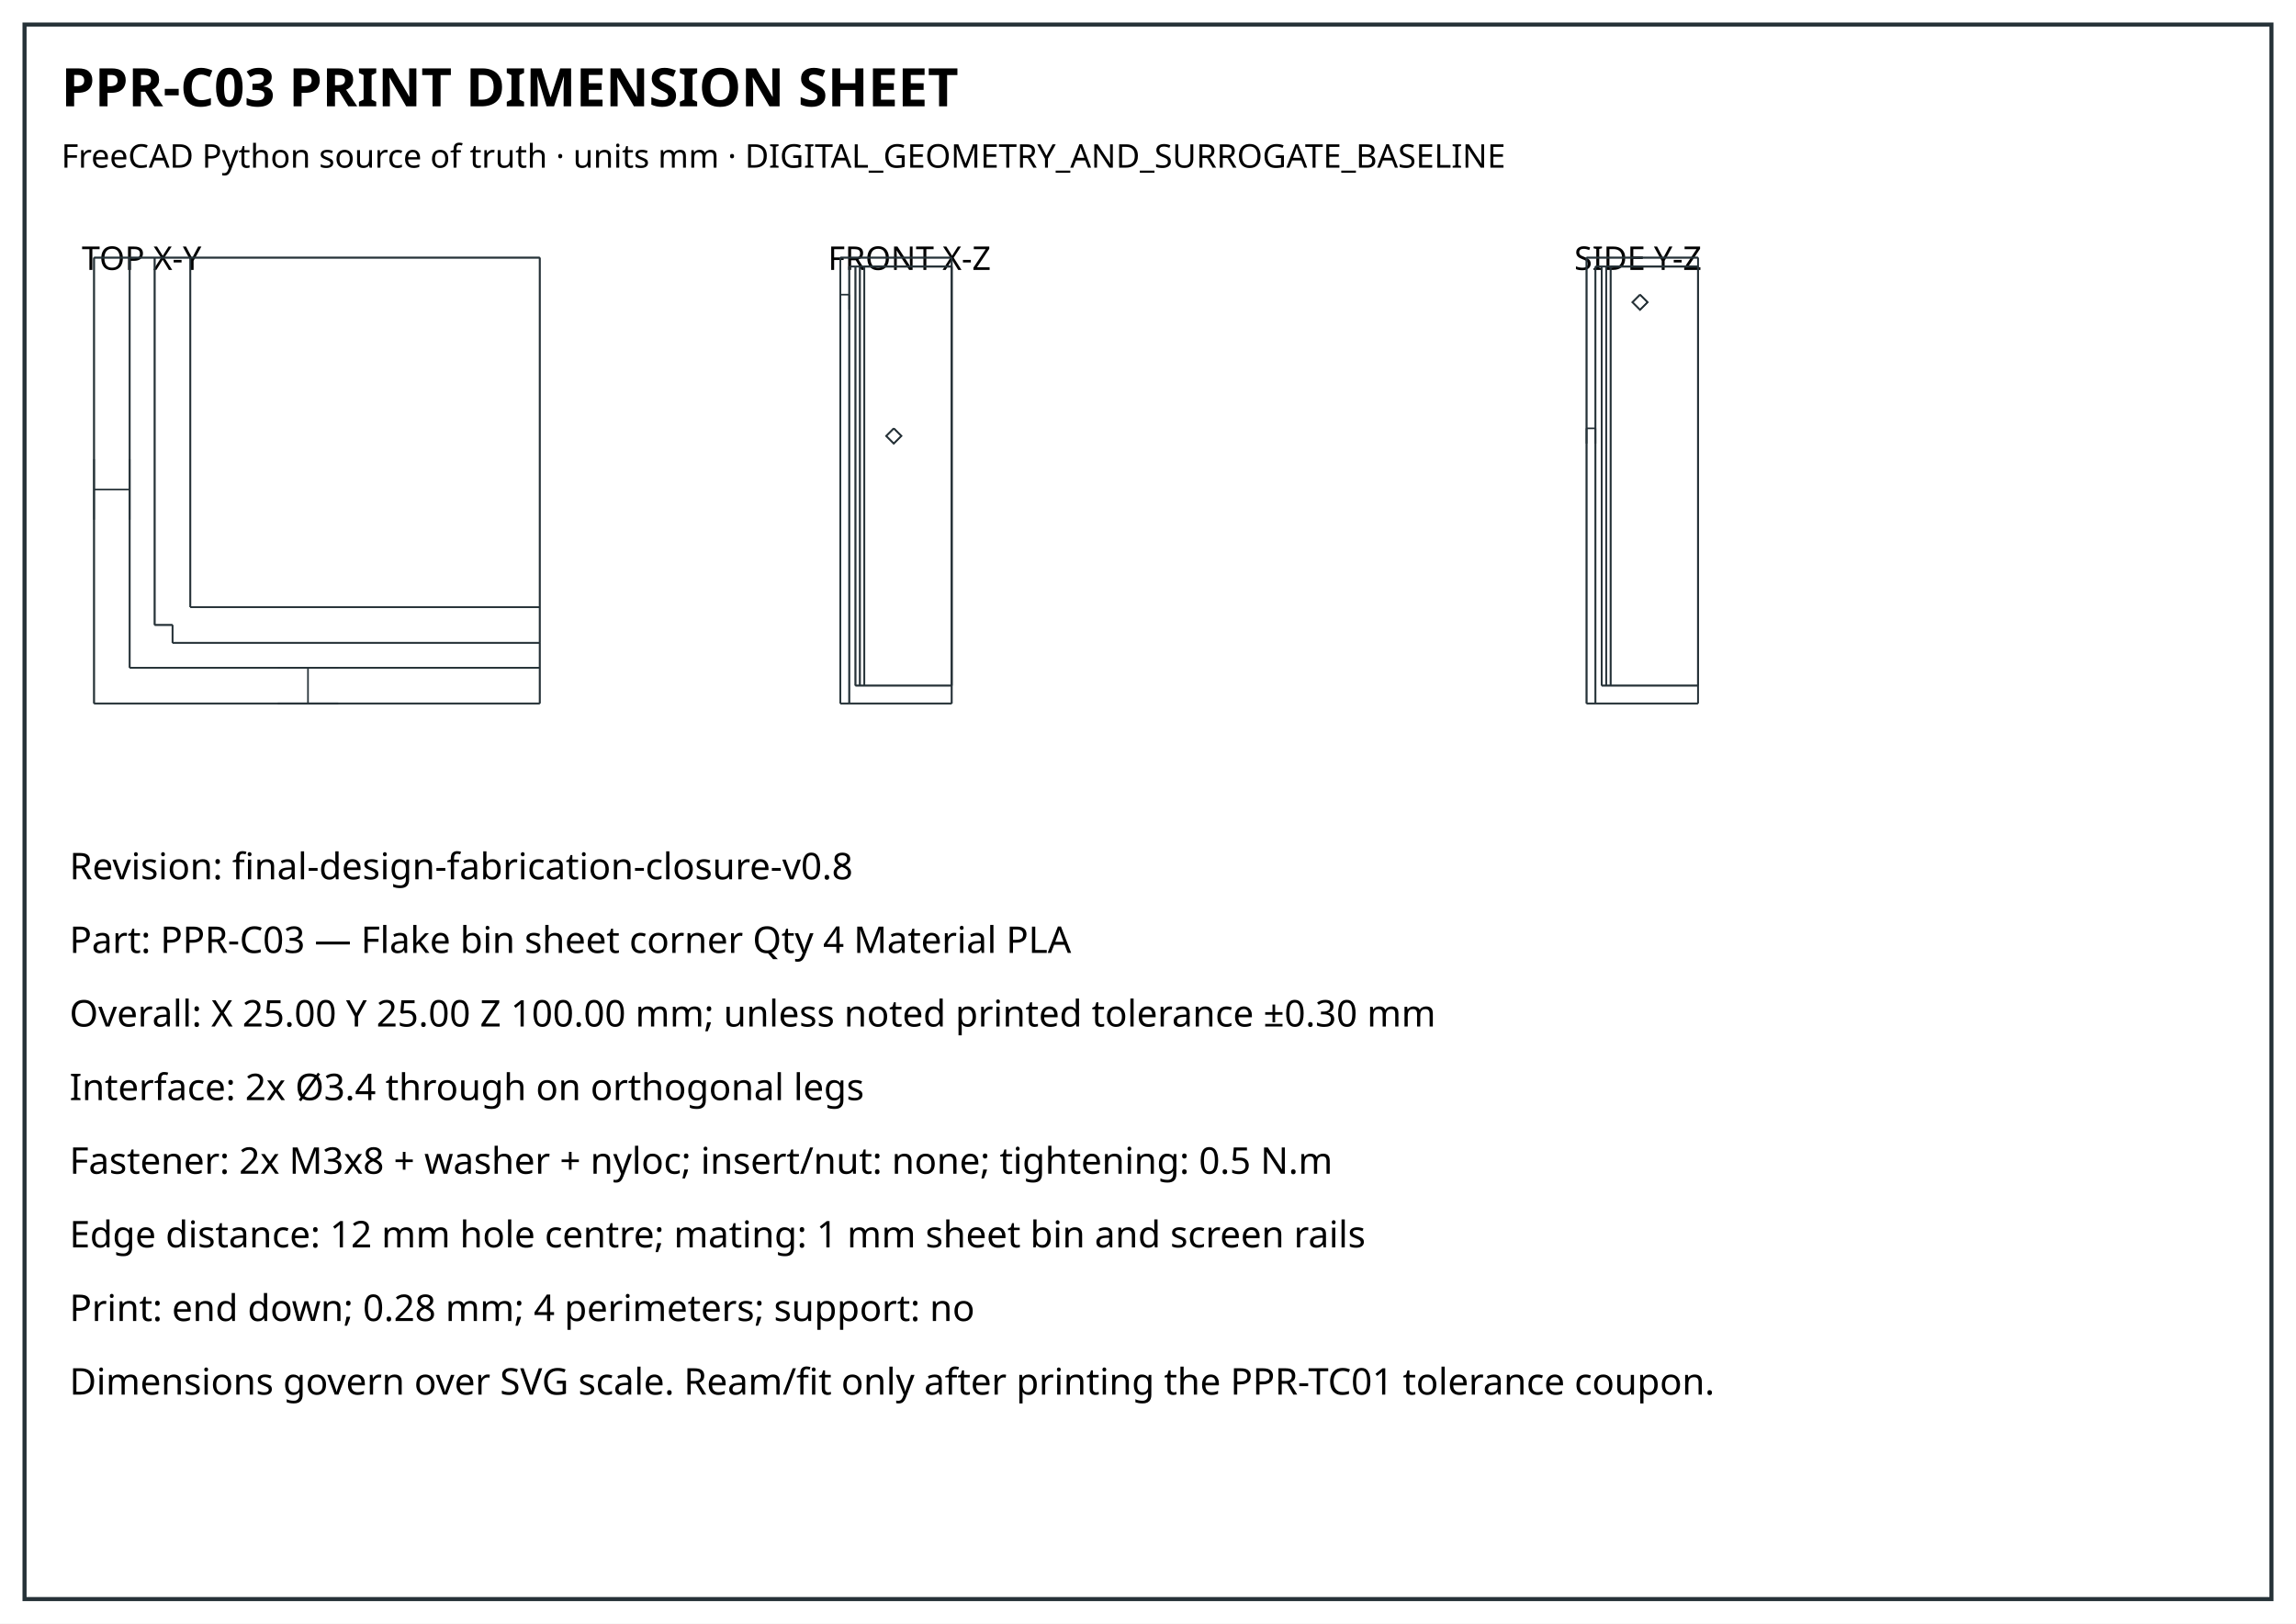
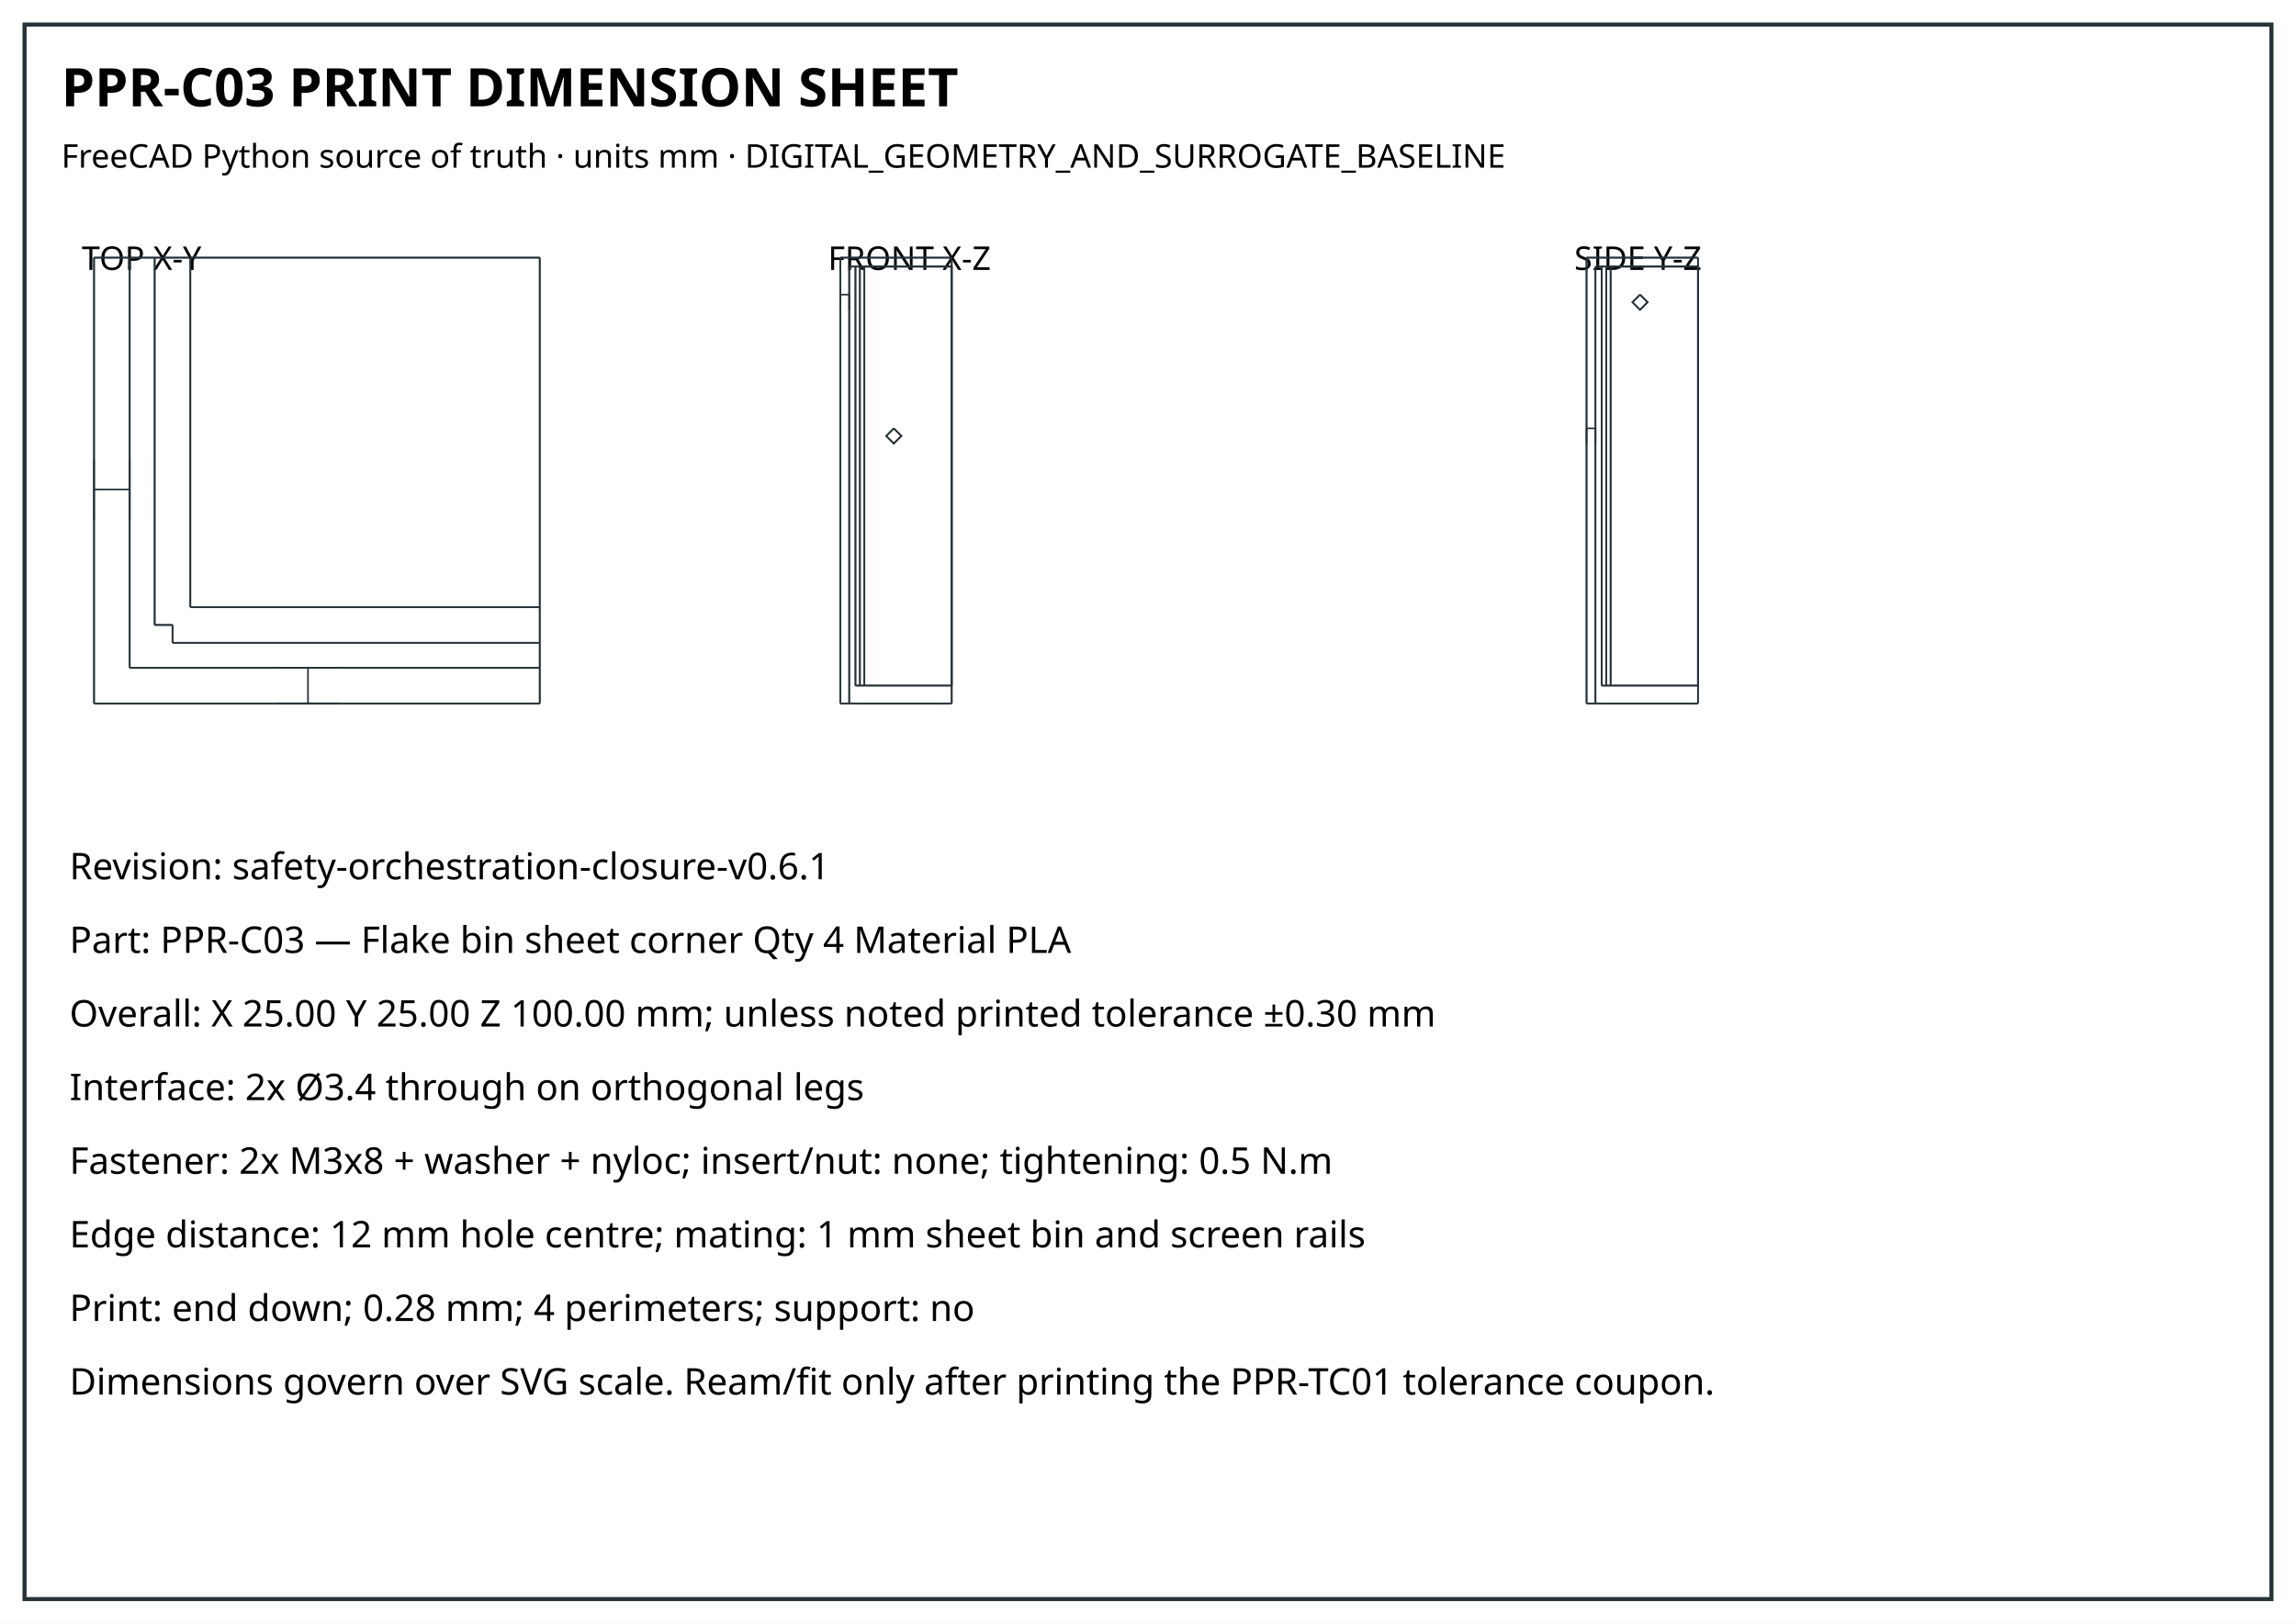
<svg xmlns="http://www.w3.org/2000/svg" width="1123" height="794" viewBox="0 0 1123 794">
  <rect width="1123" height="794" fill="white" />
  <rect x="12" y="12" width="1099" height="770" fill="none" stroke="#263238" stroke-width="2" />
  <text x="30" y="52" font-size="26" font-family="sans-serif" font-weight="bold">PPR-C03 PRINT DIMENSION SHEET</text>
  <text x="30" y="82" font-size="16" font-family="sans-serif">FreeCAD Python source of truth · units mm · DIGITAL_GEOMETRY_AND_SURROGATE_BASELINE</text>
  <g font-family="sans-serif">
    <text x="40" y="132" font-size="16">TOP X-Y</text>
    <polyline points="63.44,126.00 75.65,126.00" fill="none" stroke="#263238" stroke-width="0.8" />
    <polyline points="75.65,126.00 75.65,305.63" fill="none" stroke="#263238" stroke-width="0.8" />
    <polyline points="75.65,305.63 84.37,305.63" fill="none" stroke="#263238" stroke-width="0.8" />
    <polyline points="84.37,305.63 84.37,314.35" fill="none" stroke="#263238" stroke-width="0.8" />
    <polyline points="84.37,314.35 264.00,314.35" fill="none" stroke="#263238" stroke-width="0.8" />
    <polyline points="264.00,326.56 264.00,314.35" fill="none" stroke="#263238" stroke-width="0.8" />
    <polyline points="63.44,326.56 264.00,326.56" fill="none" stroke="#263238" stroke-width="0.8" />
    <polyline points="63.44,126.00 63.44,326.56" fill="none" stroke="#263238" stroke-width="0.8" />
    <polyline points="63.44,126.00 63.44,126.00" fill="none" stroke="#263238" stroke-width="0.8" />
    <polyline points="46.00,126.00 63.44,126.00" fill="none" stroke="#263238" stroke-width="0.8" />
    <polyline points="46.00,126.00 46.00,126.00" fill="none" stroke="#263238" stroke-width="0.8" />
    <polyline points="46.00,126.00 264.00,126.00" fill="none" stroke="#263238" stroke-width="0.8" />
    <polyline points="264.00,126.00 264.00,126.00" fill="none" stroke="#263238" stroke-width="0.8" />
    <polyline points="93.09,126.00 264.00,126.00" fill="none" stroke="#263238" stroke-width="0.8" />
    <polyline points="93.09,126.00 93.09,126.00" fill="none" stroke="#263238" stroke-width="0.8" />
    <polyline points="75.65,126.00 93.09,126.00" fill="none" stroke="#263238" stroke-width="0.8" />
    <polyline points="75.65,126.00 75.65,126.00" fill="none" stroke="#263238" stroke-width="0.8" />
    <polyline points="75.65,305.63 75.65,305.63" fill="none" stroke="#263238" stroke-width="0.8" />
    <polyline points="75.65,305.63 75.65,126.00" fill="none" stroke="#263238" stroke-width="0.8" />
    <polyline points="75.65,305.63 84.37,305.63" fill="none" stroke="#263238" stroke-width="0.8" />
    <polyline points="84.37,305.63 84.37,305.63" fill="none" stroke="#263238" stroke-width="0.8" />
    <polyline points="84.37,314.35 84.37,305.63" fill="none" stroke="#263238" stroke-width="0.8" />
    <polyline points="84.37,314.35 84.37,314.35" fill="none" stroke="#263238" stroke-width="0.8" />
    <polyline points="264.00,314.35 264.00,314.35" fill="none" stroke="#263238" stroke-width="0.8" />
    <polyline points="84.37,314.35 264.00,314.35" fill="none" stroke="#263238" stroke-width="0.8" />
    <polyline points="264.00,344.00 264.00,126.00" fill="none" stroke="#263238" stroke-width="0.8" />
    <polyline points="264.00,344.00 264.00,344.00" fill="none" stroke="#263238" stroke-width="0.8" />
    <polyline points="264.00,344.00 264.00,326.56" fill="none" stroke="#263238" stroke-width="0.8" />
    <polyline points="264.00,326.56 264.00,326.56" fill="none" stroke="#263238" stroke-width="0.8" />
    <polyline points="264.00,314.35 264.00,296.91" fill="none" stroke="#263238" stroke-width="0.8" />
    <polyline points="264.00,296.91 264.00,296.91" fill="none" stroke="#263238" stroke-width="0.8" />
    <polyline points="264.00,296.91 264.00,126.00" fill="none" stroke="#263238" stroke-width="0.8" />
    <polyline points="63.44,326.56 264.00,326.56" fill="none" stroke="#263238" stroke-width="0.8" />
    <polyline points="63.44,326.56 63.44,326.56" fill="none" stroke="#263238" stroke-width="0.8" />
    <polyline points="150.64,326.56 165.46,326.56 150.64,326.56 135.82,326.56 150.64,326.56" fill="none" stroke="#263238" stroke-width="0.8" />
    <polyline points="63.44,326.56 63.44,126.00" fill="none" stroke="#263238" stroke-width="0.8" />
    <polyline points="63.44,239.36 63.44,254.18 63.44,239.36 63.44,224.54 63.44,239.36" fill="none" stroke="#263238" stroke-width="0.8" />
    <polyline points="46.00,344.00 264.00,344.00" fill="none" stroke="#263238" stroke-width="0.8" />
    <polyline points="46.00,344.00 46.00,126.00" fill="none" stroke="#263238" stroke-width="0.8" />
    <polyline points="46.00,344.00 46.00,126.00" fill="none" stroke="#263238" stroke-width="0.8" />
    <polyline points="46.00,344.00 46.00,344.00" fill="none" stroke="#263238" stroke-width="0.8" />
    <polyline points="46.00,239.36 46.00,254.18 46.00,239.36 46.00,224.54 46.00,239.36" fill="none" stroke="#263238" stroke-width="0.8" />
    <polyline points="46.00,344.00 264.00,344.00" fill="none" stroke="#263238" stroke-width="0.8" />
    <polyline points="93.09,296.91 264.00,296.91" fill="none" stroke="#263238" stroke-width="0.8" />
    <polyline points="93.09,126.00 93.09,296.91" fill="none" stroke="#263238" stroke-width="0.8" />
    <polyline points="93.09,296.91 93.09,126.00" fill="none" stroke="#263238" stroke-width="0.8" />
    <polyline points="93.09,296.91 93.09,296.91" fill="none" stroke="#263238" stroke-width="0.8" />
    <polyline points="93.09,296.91 264.00,296.91" fill="none" stroke="#263238" stroke-width="0.8" />
    <polyline points="150.64,344.00 165.46,344.00 150.64,344.00 135.82,344.00 150.64,344.00" fill="none" stroke="#263238" stroke-width="0.8" />
    <polyline points="150.64,344.00 150.64,326.56" fill="none" stroke="#263238" stroke-width="0.8" />
    <polyline points="46.00,239.36 63.44,239.36" fill="none" stroke="#263238" stroke-width="0.8" />
    <text x="405" y="132" font-size="16">FRONT X-Z</text>
    <polyline points="415.36,130.36 418.41,130.36" fill="none" stroke="#263238" stroke-width="0.8" />
    <polyline points="418.41,130.36 418.41,130.36" fill="none" stroke="#263238" stroke-width="0.8" />
    <polyline points="418.41,130.36 420.59,130.36" fill="none" stroke="#263238" stroke-width="0.8" />
    <polyline points="420.59,130.36 420.59,130.36" fill="none" stroke="#263238" stroke-width="0.8" />
    <polyline points="420.59,130.36 465.50,130.36" fill="none" stroke="#263238" stroke-width="0.8" />
    <polyline points="465.50,130.36 465.50,130.36" fill="none" stroke="#263238" stroke-width="0.8" />
    <polyline points="415.36,130.36 465.50,130.36" fill="none" stroke="#263238" stroke-width="0.8" />
    <polyline points="415.36,130.36 415.36,130.36" fill="none" stroke="#263238" stroke-width="0.8" />
    <polyline points="415.36,344.00 415.36,130.36" fill="none" stroke="#263238" stroke-width="0.8" />
    <polyline points="411.00,344.00 415.36,344.00" fill="none" stroke="#263238" stroke-width="0.8" />
    <polyline points="411.00,344.00 411.00,126.00" fill="none" stroke="#263238" stroke-width="0.8" />
    <polyline points="411.00,126.00 465.50,126.00" fill="none" stroke="#263238" stroke-width="0.8" />
    <polyline points="465.50,130.36 465.50,126.00" fill="none" stroke="#263238" stroke-width="0.8" />
    <polyline points="422.77,130.36 465.50,130.36" fill="none" stroke="#263238" stroke-width="0.8" />
    <polyline points="422.77,335.28 422.77,130.36" fill="none" stroke="#263238" stroke-width="0.8" />
    <polyline points="418.41,335.28 422.77,335.28" fill="none" stroke="#263238" stroke-width="0.8" />
    <polyline points="418.41,335.28 418.41,130.36" fill="none" stroke="#263238" stroke-width="0.8" />
    <polyline points="418.41,335.28 418.41,130.36" fill="none" stroke="#263238" stroke-width="0.8" />
    <polyline points="418.41,335.28 418.41,335.28" fill="none" stroke="#263238" stroke-width="0.8" />
    <polyline points="418.41,335.28 420.59,335.28" fill="none" stroke="#263238" stroke-width="0.8" />
    <polyline points="420.59,335.28 420.59,130.36" fill="none" stroke="#263238" stroke-width="0.8" />
    <polyline points="420.59,335.28 420.59,335.28" fill="none" stroke="#263238" stroke-width="0.8" />
    <polyline points="420.59,335.28 420.59,130.36" fill="none" stroke="#263238" stroke-width="0.8" />
    <polyline points="465.50,335.28 465.50,130.36" fill="none" stroke="#263238" stroke-width="0.8" />
    <polyline points="420.59,335.28 465.50,335.28" fill="none" stroke="#263238" stroke-width="0.8" />
    <polyline points="465.50,126.00 465.50,126.00" fill="none" stroke="#263238" stroke-width="0.8" />
    <polyline points="465.50,344.00 465.50,126.00" fill="none" stroke="#263238" stroke-width="0.8" />
    <polyline points="465.50,344.00 465.50,344.00" fill="none" stroke="#263238" stroke-width="0.8" />
    <polyline points="465.50,344.00 465.50,130.36" fill="none" stroke="#263238" stroke-width="0.8" />
    <polyline points="465.50,335.28 465.50,335.28" fill="none" stroke="#263238" stroke-width="0.8" />
    <polyline points="465.50,335.28 465.50,130.36" fill="none" stroke="#263238" stroke-width="0.8" />
    <polyline points="465.50,130.36 465.50,130.36" fill="none" stroke="#263238" stroke-width="0.8" />
    <polyline points="415.36,344.00 465.50,344.00" fill="none" stroke="#263238" stroke-width="0.8" />
    <polyline points="415.36,130.36 415.36,344.00" fill="none" stroke="#263238" stroke-width="0.8" />
    <polyline points="437.16,209.49 440.87,213.20 437.16,216.91 433.45,213.20 437.16,209.49" fill="none" stroke="#263238" stroke-width="0.8" />
    <polyline points="415.36,344.00 415.36,344.00" fill="none" stroke="#263238" stroke-width="0.8" />
    <polyline points="415.36,144.09 415.36,147.80 415.36,151.51 415.36,147.80 415.36,144.09" fill="none" stroke="#263238" stroke-width="0.8" />
    <polyline points="411.00,344.00 465.50,344.00" fill="none" stroke="#263238" stroke-width="0.8" />
    <polyline points="411.00,344.00 411.00,344.00" fill="none" stroke="#263238" stroke-width="0.8" />
    <polyline points="411.00,126.00 411.00,126.00" fill="none" stroke="#263238" stroke-width="0.8" />
    <polyline points="411.00,344.00 411.00,126.00" fill="none" stroke="#263238" stroke-width="0.8" />
    <polyline points="411.00,144.09 411.00,147.80 411.00,151.51 411.00,147.80 411.00,144.09" fill="none" stroke="#263238" stroke-width="0.8" />
    <polyline points="411.00,126.00 465.50,126.00" fill="none" stroke="#263238" stroke-width="0.8" />
    <polyline points="422.77,130.36 465.50,130.36" fill="none" stroke="#263238" stroke-width="0.8" />
    <polyline points="422.77,130.36 422.77,130.36" fill="none" stroke="#263238" stroke-width="0.8" />
    <polyline points="422.77,335.28 422.77,335.28" fill="none" stroke="#263238" stroke-width="0.8" />
    <polyline points="422.77,130.36 422.77,335.28" fill="none" stroke="#263238" stroke-width="0.8" />
    <polyline points="422.77,335.28 465.50,335.28" fill="none" stroke="#263238" stroke-width="0.8" />
    <polyline points="437.16,209.49 440.87,213.20 437.16,216.91 433.45,213.20 437.16,209.49" fill="none" stroke="#263238" stroke-width="0.8" />
    <polyline points="437.16,209.49 437.16,209.49" fill="none" stroke="#263238" stroke-width="0.8" />
    <polyline points="411.00,144.09 415.36,144.09" fill="none" stroke="#263238" stroke-width="0.8" />
    <text x="770" y="132" font-size="16">SIDE Y-Z</text>
    <polyline points="830.50,130.36 830.50,130.36" fill="none" stroke="#263238" stroke-width="0.8" />
    <polyline points="830.50,130.36 785.59,130.36" fill="none" stroke="#263238" stroke-width="0.8" />
    <polyline points="785.59,130.36 785.59,130.36" fill="none" stroke="#263238" stroke-width="0.8" />
    <polyline points="785.59,130.36 783.41,130.36" fill="none" stroke="#263238" stroke-width="0.8" />
    <polyline points="783.41,130.36 783.41,130.36" fill="none" stroke="#263238" stroke-width="0.8" />
    <polyline points="780.36,130.36 783.41,130.36" fill="none" stroke="#263238" stroke-width="0.8" />
    <polyline points="780.36,130.36 780.36,130.36" fill="none" stroke="#263238" stroke-width="0.8" />
    <polyline points="830.50,130.36 780.36,130.36" fill="none" stroke="#263238" stroke-width="0.8" />
    <polyline points="830.50,344.00 830.50,130.36" fill="none" stroke="#263238" stroke-width="0.8" />
    <polyline points="830.50,344.00 830.50,344.00" fill="none" stroke="#263238" stroke-width="0.8" />
    <polyline points="830.50,344.00 830.50,126.00" fill="none" stroke="#263238" stroke-width="0.8" />
    <polyline points="830.50,126.00 830.50,126.00" fill="none" stroke="#263238" stroke-width="0.8" />
    <polyline points="830.50,130.36 830.50,126.00" fill="none" stroke="#263238" stroke-width="0.8" />
    <polyline points="830.50,130.36 830.50,130.36" fill="none" stroke="#263238" stroke-width="0.8" />
    <polyline points="830.50,335.28 830.50,130.36" fill="none" stroke="#263238" stroke-width="0.8" />
    <polyline points="830.50,335.28 830.50,335.28" fill="none" stroke="#263238" stroke-width="0.8" />
    <polyline points="830.50,335.28 830.50,130.36" fill="none" stroke="#263238" stroke-width="0.8" />
    <polyline points="785.59,335.28 785.59,130.36" fill="none" stroke="#263238" stroke-width="0.8" />
    <polyline points="785.59,335.28 830.50,335.28" fill="none" stroke="#263238" stroke-width="0.8" />
    <polyline points="785.59,335.28 785.59,335.28" fill="none" stroke="#263238" stroke-width="0.8" />
    <polyline points="785.59,335.28 785.59,130.36" fill="none" stroke="#263238" stroke-width="0.8" />
    <polyline points="783.41,335.28 785.59,335.28" fill="none" stroke="#263238" stroke-width="0.8" />
    <polyline points="783.41,335.28 783.41,130.36" fill="none" stroke="#263238" stroke-width="0.8" />
    <polyline points="783.41,335.28 783.41,130.36" fill="none" stroke="#263238" stroke-width="0.8" />
    <polyline points="783.41,335.28 783.41,335.28" fill="none" stroke="#263238" stroke-width="0.8" />
    <polyline points="776.00,126.00 830.50,126.00" fill="none" stroke="#263238" stroke-width="0.8" />
    <polyline points="776.00,344.00 776.00,126.00" fill="none" stroke="#263238" stroke-width="0.8" />
    <polyline points="776.00,344.00 780.36,344.00" fill="none" stroke="#263238" stroke-width="0.8" />
    <polyline points="780.36,344.00 780.36,130.36" fill="none" stroke="#263238" stroke-width="0.8" />
    <polyline points="783.41,335.28 787.77,335.28" fill="none" stroke="#263238" stroke-width="0.8" />
    <polyline points="787.77,335.28 787.77,130.36" fill="none" stroke="#263238" stroke-width="0.8" />
    <polyline points="787.77,130.36 830.50,130.36" fill="none" stroke="#263238" stroke-width="0.8" />
    <polyline points="780.36,344.00 780.36,344.00" fill="none" stroke="#263238" stroke-width="0.8" />
    <polyline points="780.36,130.36 780.36,344.00" fill="none" stroke="#263238" stroke-width="0.8" />
    <polyline points="780.36,209.49 780.36,213.20 780.36,216.91 780.36,213.20 780.36,209.49" fill="none" stroke="#263238" stroke-width="0.8" />
    <polyline points="780.36,344.00 830.50,344.00" fill="none" stroke="#263238" stroke-width="0.8" />
    <polyline points="802.16,144.09 798.45,147.80 802.16,151.51 805.87,147.80 802.16,144.09" fill="none" stroke="#263238" stroke-width="0.8" />
    <polyline points="776.00,344.00 776.00,344.00" fill="none" stroke="#263238" stroke-width="0.8" />
    <polyline points="776.00,344.00 830.50,344.00" fill="none" stroke="#263238" stroke-width="0.8" />
    <polyline points="776.00,126.00 830.50,126.00" fill="none" stroke="#263238" stroke-width="0.8" />
    <polyline points="776.00,344.00 776.00,126.00" fill="none" stroke="#263238" stroke-width="0.8" />
    <polyline points="802.16,144.09 798.45,147.80 802.16,151.51 805.87,147.80 802.16,144.09" fill="none" stroke="#263238" stroke-width="0.8" />
    <polyline points="776.00,126.00 776.00,126.00" fill="none" stroke="#263238" stroke-width="0.8" />
    <polyline points="787.77,130.36 787.77,130.36" fill="none" stroke="#263238" stroke-width="0.8" />
    <polyline points="830.50,130.36 787.77,130.36" fill="none" stroke="#263238" stroke-width="0.8" />
    <polyline points="787.77,335.28 830.50,335.28" fill="none" stroke="#263238" stroke-width="0.8" />
    <polyline points="787.77,130.36 787.77,335.28" fill="none" stroke="#263238" stroke-width="0.8" />
    <polyline points="787.77,335.28 787.77,335.28" fill="none" stroke="#263238" stroke-width="0.8" />
    <polyline points="776.00,209.49 776.00,213.20 776.00,216.91 776.00,213.20 776.00,209.49" fill="none" stroke="#263238" stroke-width="0.8" />
    <polyline points="776.00,209.49 780.36,209.49" fill="none" stroke="#263238" stroke-width="0.8" />
    <polyline points="802.16,144.09 802.16,144.09" fill="none" stroke="#263238" stroke-width="0.8" />
-     <text x="34" y="430" font-size="18">Revision: final-design-fabrication-closure-v0.8</text>
+     <text x="34" y="430" font-size="18">Revision: safety-orchestration-closure-v0.6.1</text>
    <text x="34" y="466" font-size="18">Part: PPR-C03 — Flake bin sheet corner  Qty 4  Material PLA</text>
    <text x="34" y="502" font-size="18">Overall: X 25.00  Y 25.00  Z 100.00 mm; unless noted printed tolerance ±0.30 mm</text>
    <text x="34" y="538" font-size="18">Interface: 2x Ø3.4 through on orthogonal legs</text>
    <text x="34" y="574" font-size="18">Fastener: 2x M3x8 + washer + nyloc; insert/nut: none; tightening: 0.5 N.m</text>
    <text x="34" y="610" font-size="18">Edge distance: 12 mm hole centre; mating: 1 mm sheet bin and screen rails</text>
    <text x="34" y="646" font-size="18">Print: end down; 0.28 mm; 4 perimeters; support: no</text>
    <text x="34" y="682" font-size="18">Dimensions govern over SVG scale. Ream/fit only after printing the PPR-TC01 tolerance coupon.</text>
  </g>
</svg>
